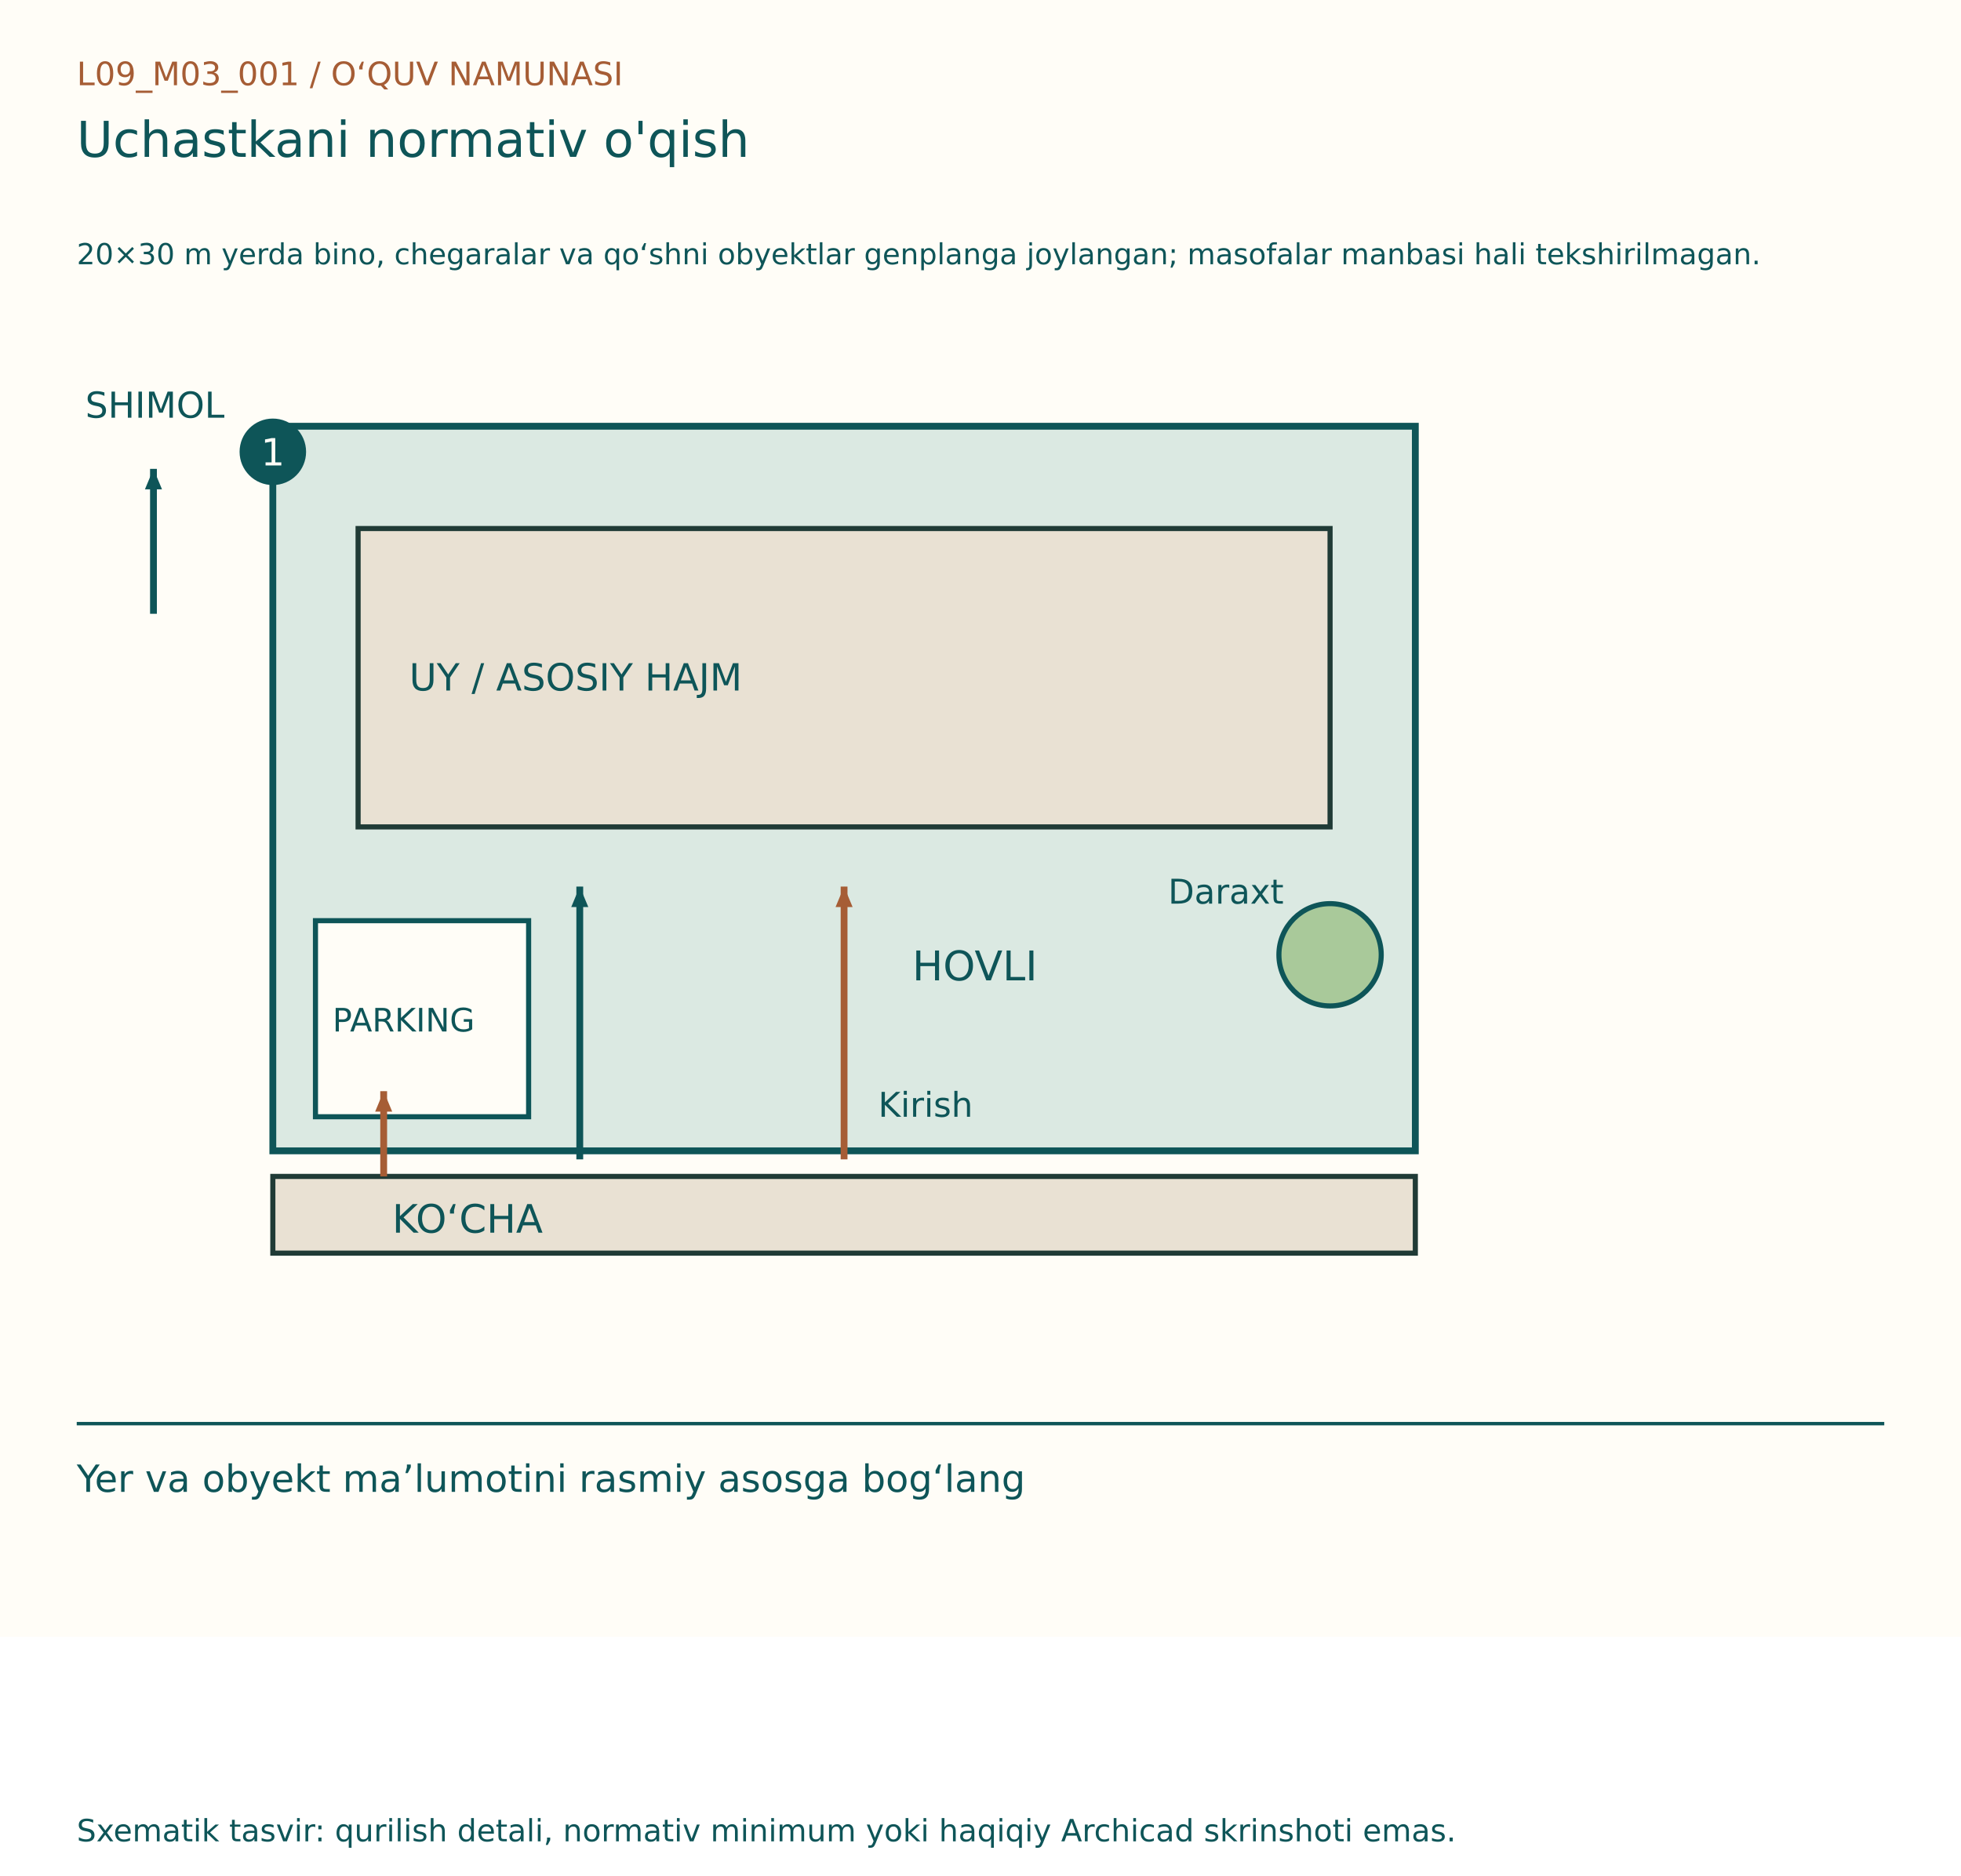
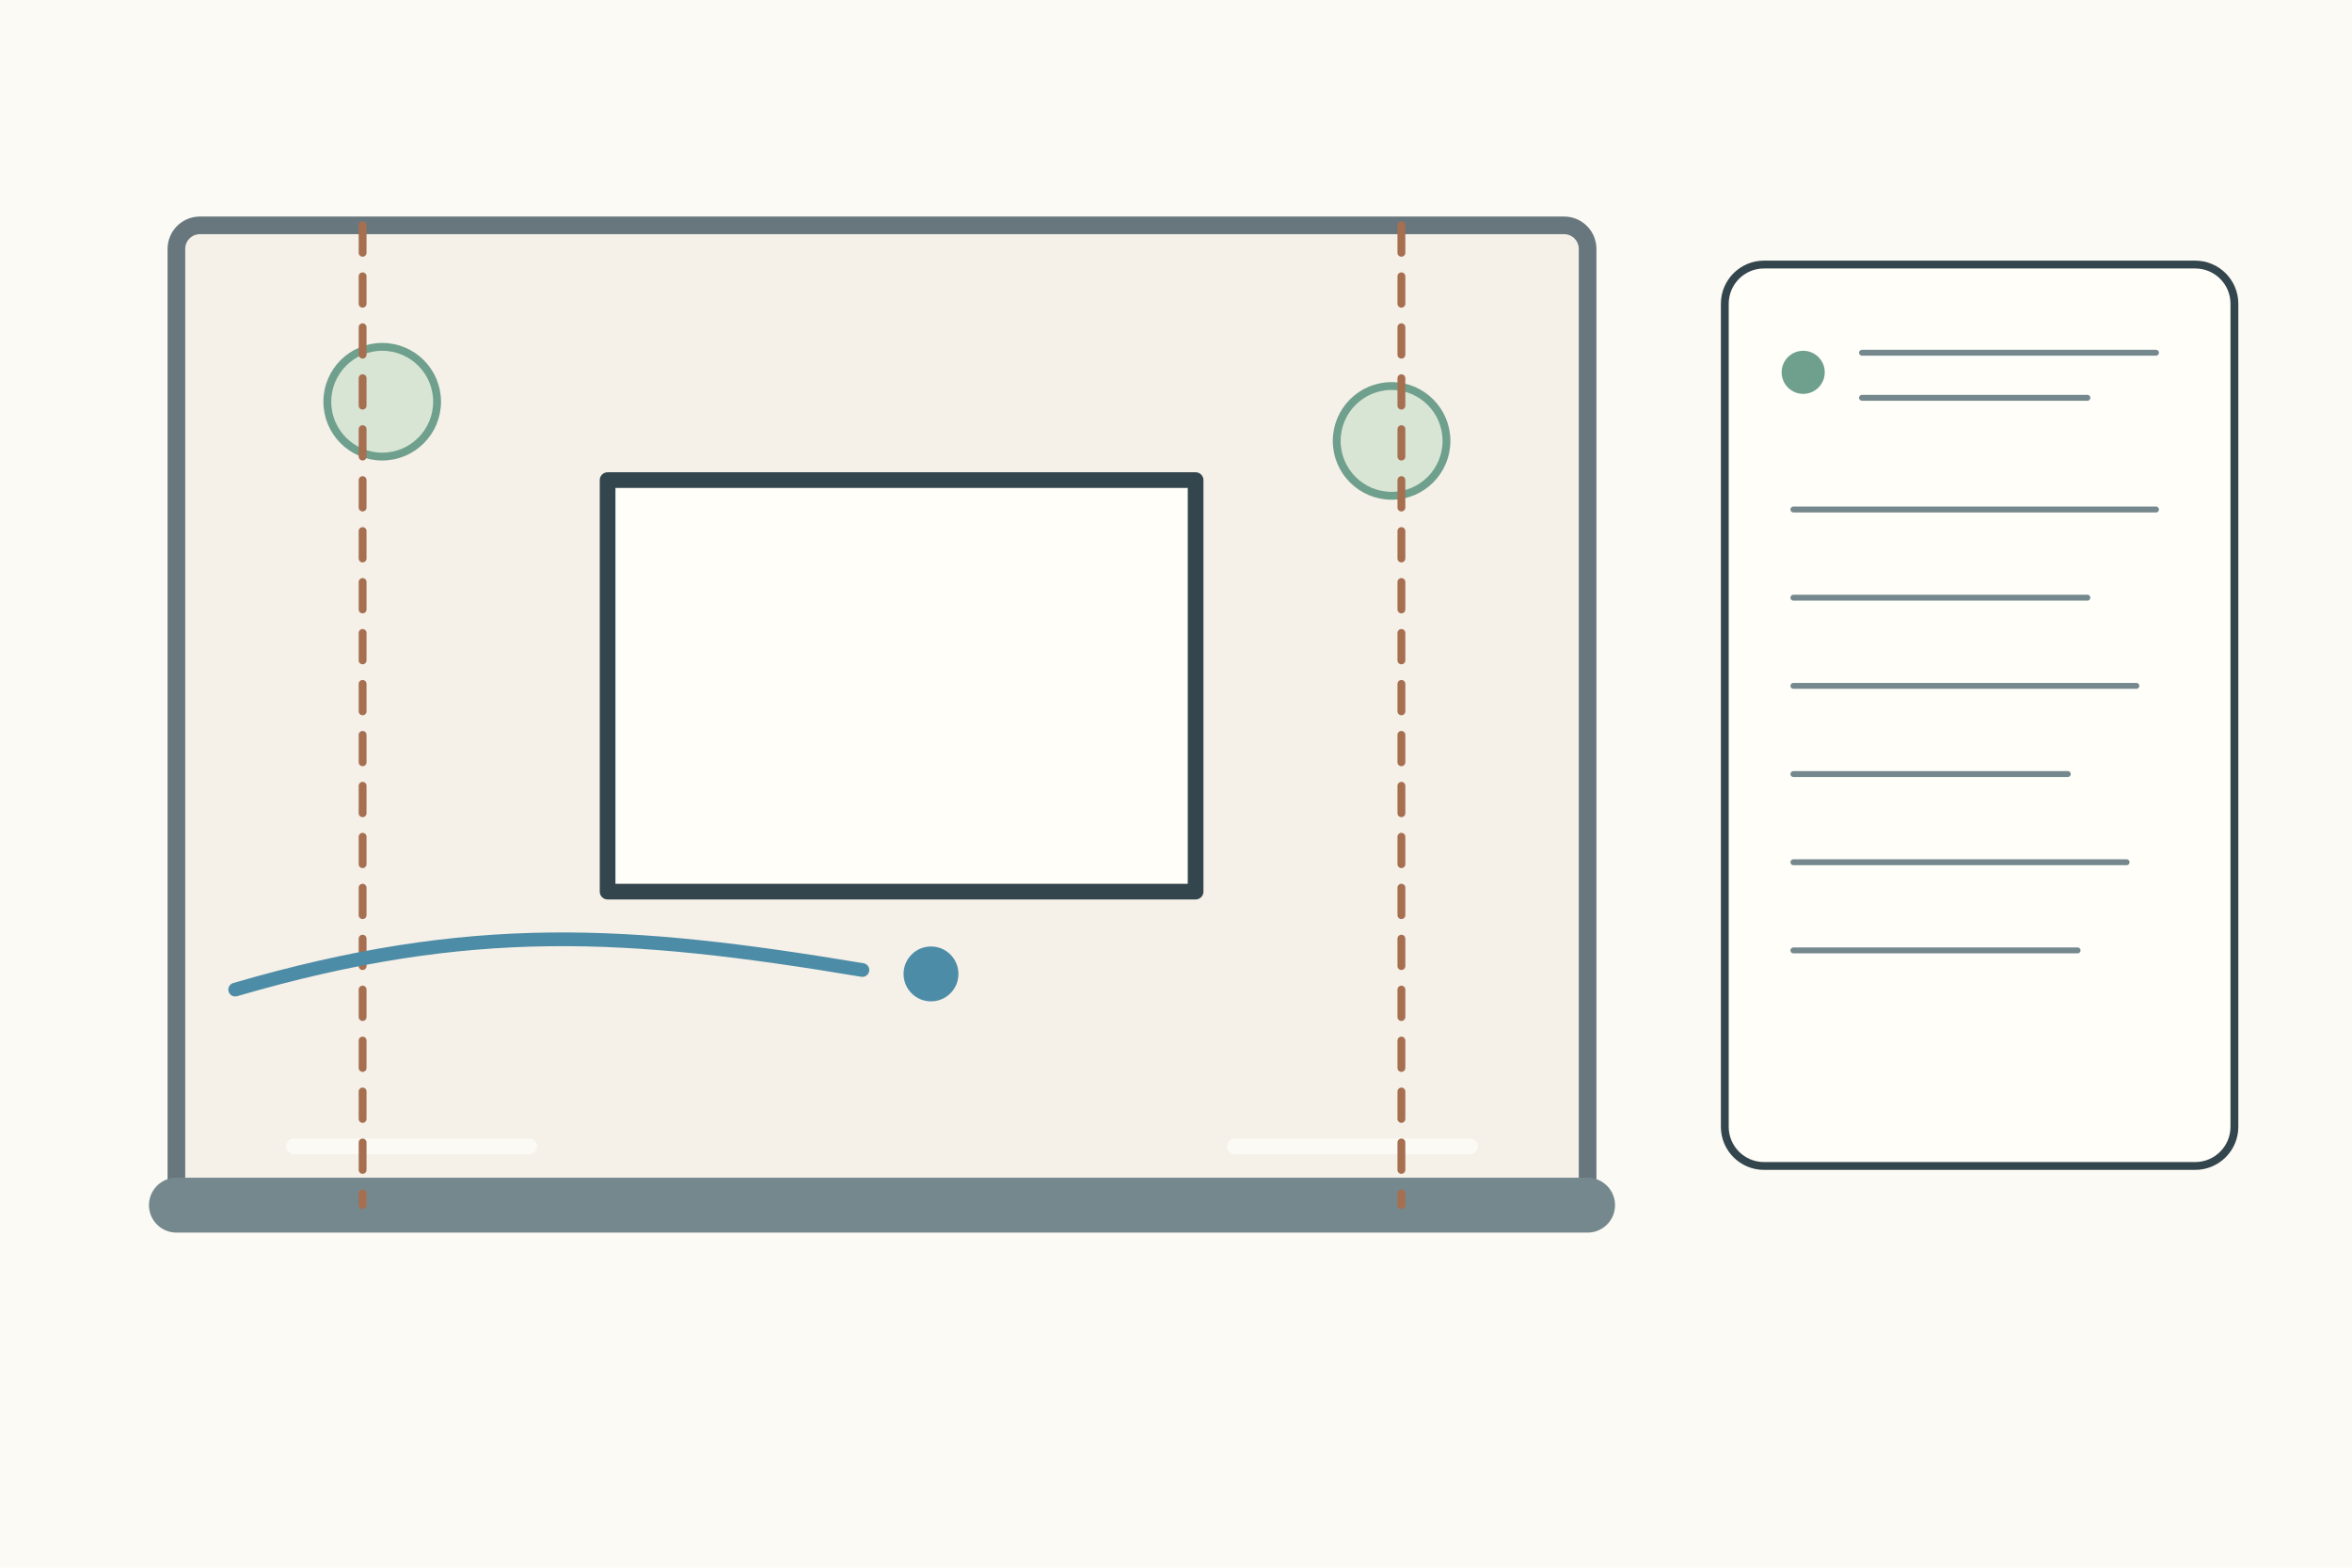
- <svg xmlns="http://www.w3.org/2000/svg" width="1150" height="1100" viewBox="0 0 1150 1100">
-   <rect width="1150" height="960" fill="#FFFDF7" />
-   <g font-family="DejaVu Sans, Segoe UI, sans-serif">
-     <text x="45" y="50" font-size="19" fill="#A65D35">L09_M03_001  /  O‘QUV NAMUNASI</text>
-     <text x="45" y="92" font-size="29" fill="#0E5558">Uchastkani normativ o'qish</text>
-     <text x="45" y="155" font-size="17" fill="#0E5558">20×30 m yerda bino, chegaralar va qo‘shni obyektlar genplanga joylangan; masofalar manbasi hali tekshirilmagan.</text>
-     <g transform="translate(0,80)">
-       <rect x="160" y="170" width="670" height="425" fill="#DBE9E2" stroke="#0E5558" stroke-width="4" />
-       <rect x="160" y="610" width="670" height="45" fill="#E9E1D3" stroke="#203B36" stroke-width="3" />
-       <text x="230" y="643" font-size="23" fill="#0E5558">KO‘CHA</text>
-       <line x1="90" y1="280" x2="90" y2="195" stroke="#0E5558" stroke-width="4" />
-       <path d="M90, 195 l-12,-5 l0,10 Z" fill="#0E5558" transform="rotate(-90.0 90 195)" />
-       <text x="50" y="165" font-size="21" fill="#0E5558">SHIMOL</text>
-       <rect x="210" y="230" width="570" height="175" fill="#E9E1D3" stroke="#203B36" stroke-width="3" />
-       <text x="240" y="325" font-size="22" fill="#0E5558">UY / ASOSIY HAJM</text>
-       <text x="535.0" y="495" font-size="24" fill="#0E5558">HOVLI</text>
-       <line x1="495.0" y1="600" x2="495.0" y2="440" stroke="#A65D35" stroke-width="4" />
-       <path d="M495.0, 440 l-12,-5 l0,10 Z" fill="#A65D35" transform="rotate(-90.0 495.0 440)" />
-       <text x="515.0" y="575" font-size="20" fill="#0E5558">Kirish</text>
-       <circle cx="780" cy="480" r="30" fill="#A9C99A" stroke="#0E5558" stroke-width="3" />
-       <text x="685" y="450" font-size="20" fill="#0E5558">Daraxt</text>
-       <rect x="185" y="460" width="125" height="115" fill="#FFFDF7" stroke="#0E5558" stroke-width="3" />
-       <text x="195" y="525" font-size="19" fill="#0E5558">PARKING</text>
-       <line x1="225" y1="610" x2="225" y2="560" stroke="#A65D35" stroke-width="4" />
-       <path d="M225, 560 l-12,-5 l0,10 Z" fill="#A65D35" transform="rotate(-90.0 225 560)" />
-       <line x1="340" y1="600" x2="340" y2="440" stroke="#0E5558" stroke-width="4" />
-       <path d="M340, 440 l-12,-5 l0,10 Z" fill="#0E5558" transform="rotate(-90.0 340 440)" />
-       <circle cx="160" cy="185" r="18" fill="#0E5558" stroke="#0E5558" stroke-width="3" />
-       <text x="153" y="193" font-size="22" fill="#FFFDF7">1</text>
+ <svg xmlns="http://www.w3.org/2000/svg" width="1200" height="800">
+   <rect width="1200" height="800" fill="#fbfaf4" />
+   <g stroke="#34464d" stroke-width="4" fill="none" stroke-linecap="round" stroke-linejoin="round">
+     <g transform="translate(90 115)">
+       <g>
+         <rect x="0" y="0" width="720" height="500" rx="12" fill="#f5f0e8" stroke="#68777d" stroke-width="9" />
+         <rect x="220" y="130" width="300" height="210" fill="#fffef9" stroke-width="8" />
+         <path d="M0 500h720" stroke="#75888d" stroke-width="28" />
+         <path d="M60 470h120M540 470h120" stroke="#fbfaf4" stroke-width="8" />
+         <circle cx="105" cy="90" r="28" fill="#d8e5d4" stroke="#6f9f8d" />
+         <circle cx="620" cy="110" r="28" fill="#d8e5d4" stroke="#6f9f8d" />
+         <path d="M95 0v500M625 0v500" stroke="#a66f50" stroke-width="4" stroke-dasharray="14 12" />
+         <path d="M30 390c120-35 200-30 320-10" stroke="#4d8ca7" stroke-width="7" />
+         <circle cx="385" cy="382" r="14" fill="#4d8ca7" stroke="none" />
+       </g>
+       <g transform="translate(790 20)">
+         <rect width="260" height="460" rx="20" fill="#fffef9" />
+         <circle cx="40" cy="55" r="11" fill="#6f9f8d" stroke="none" />
+         <path d="M70 45h150M70 68h115M35 125h185M35 170h150M35 215h175M35 260h140M35 305h170M35 350h145" stroke="#75888d" stroke-width="3" />
+       </g>
    </g>
-     <line x1="45" y1="835" x2="1105" y2="835" stroke="#0E5558" stroke-width="2" />
-     <text x="45" y="875" font-size="22" fill="#0E5558">Yer va obyekt ma’lumotini rasmiy asosga bog‘lang</text>
-     <text x="45" y="1080" font-size="18" fill="#0E5558">Sxematik tasvir: qurilish detali, normativ minimum yoki haqiqiy Archicad skrinshoti emas.</text>
  </g>
</svg>
